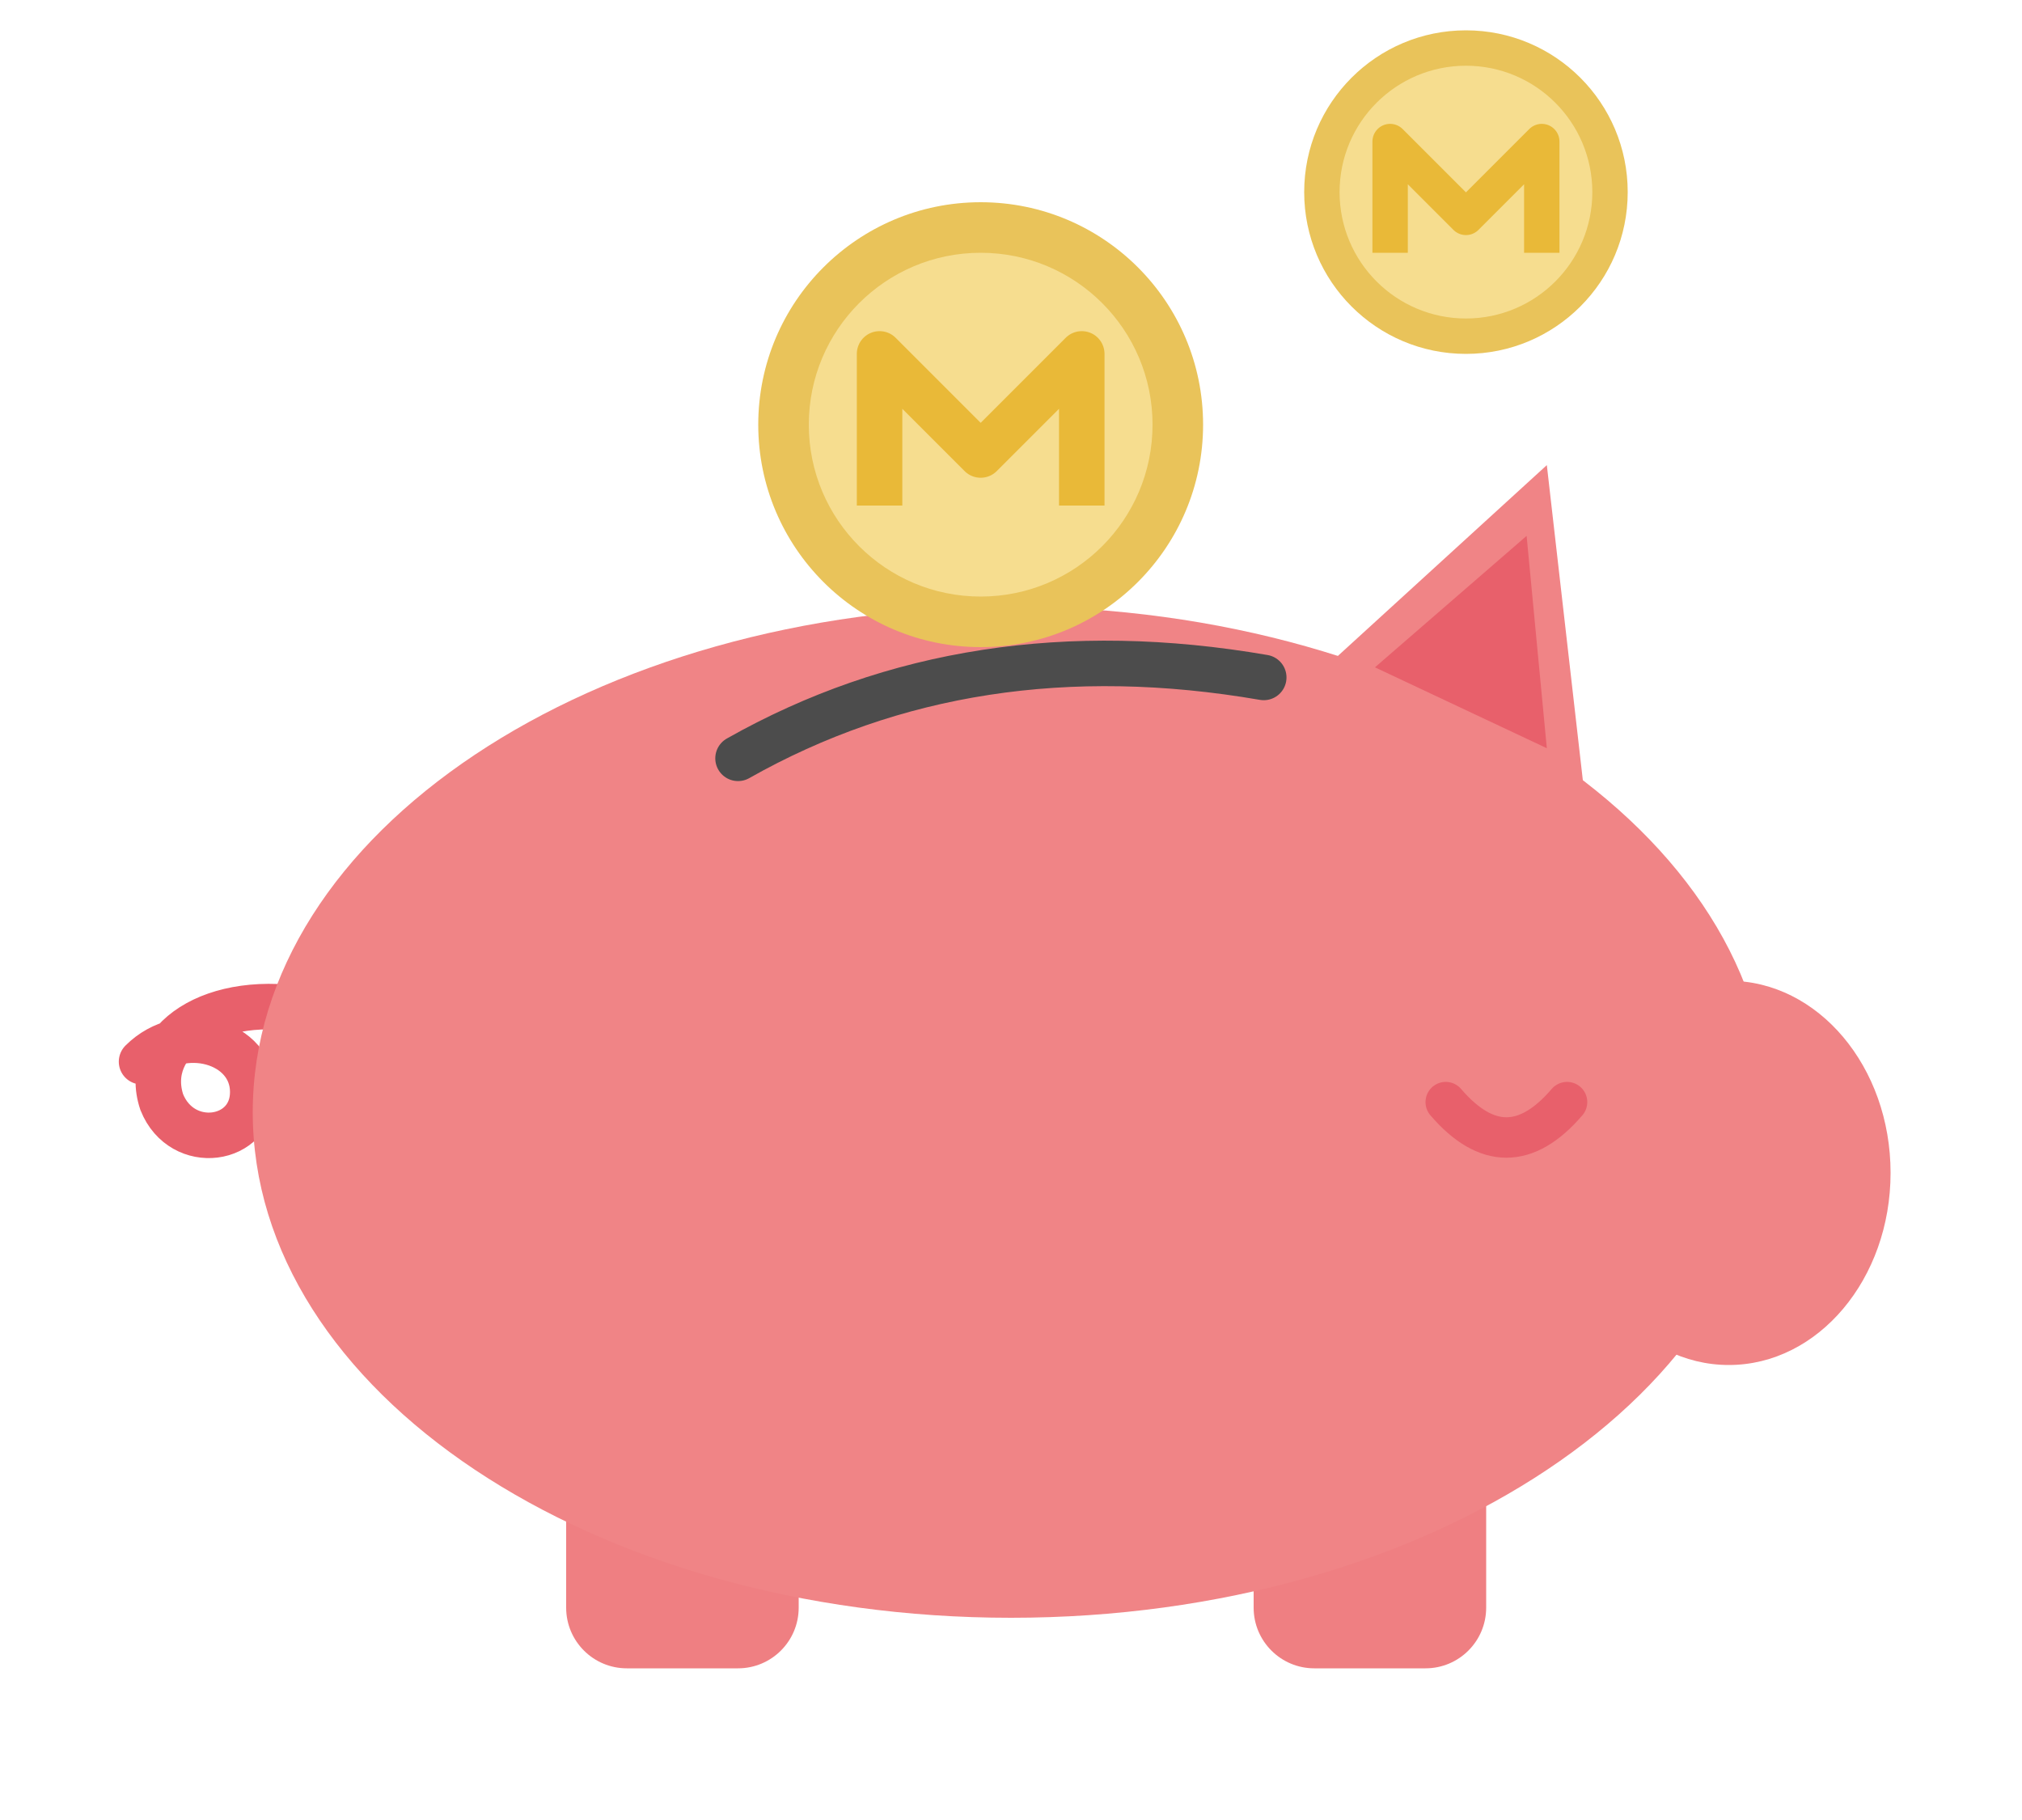
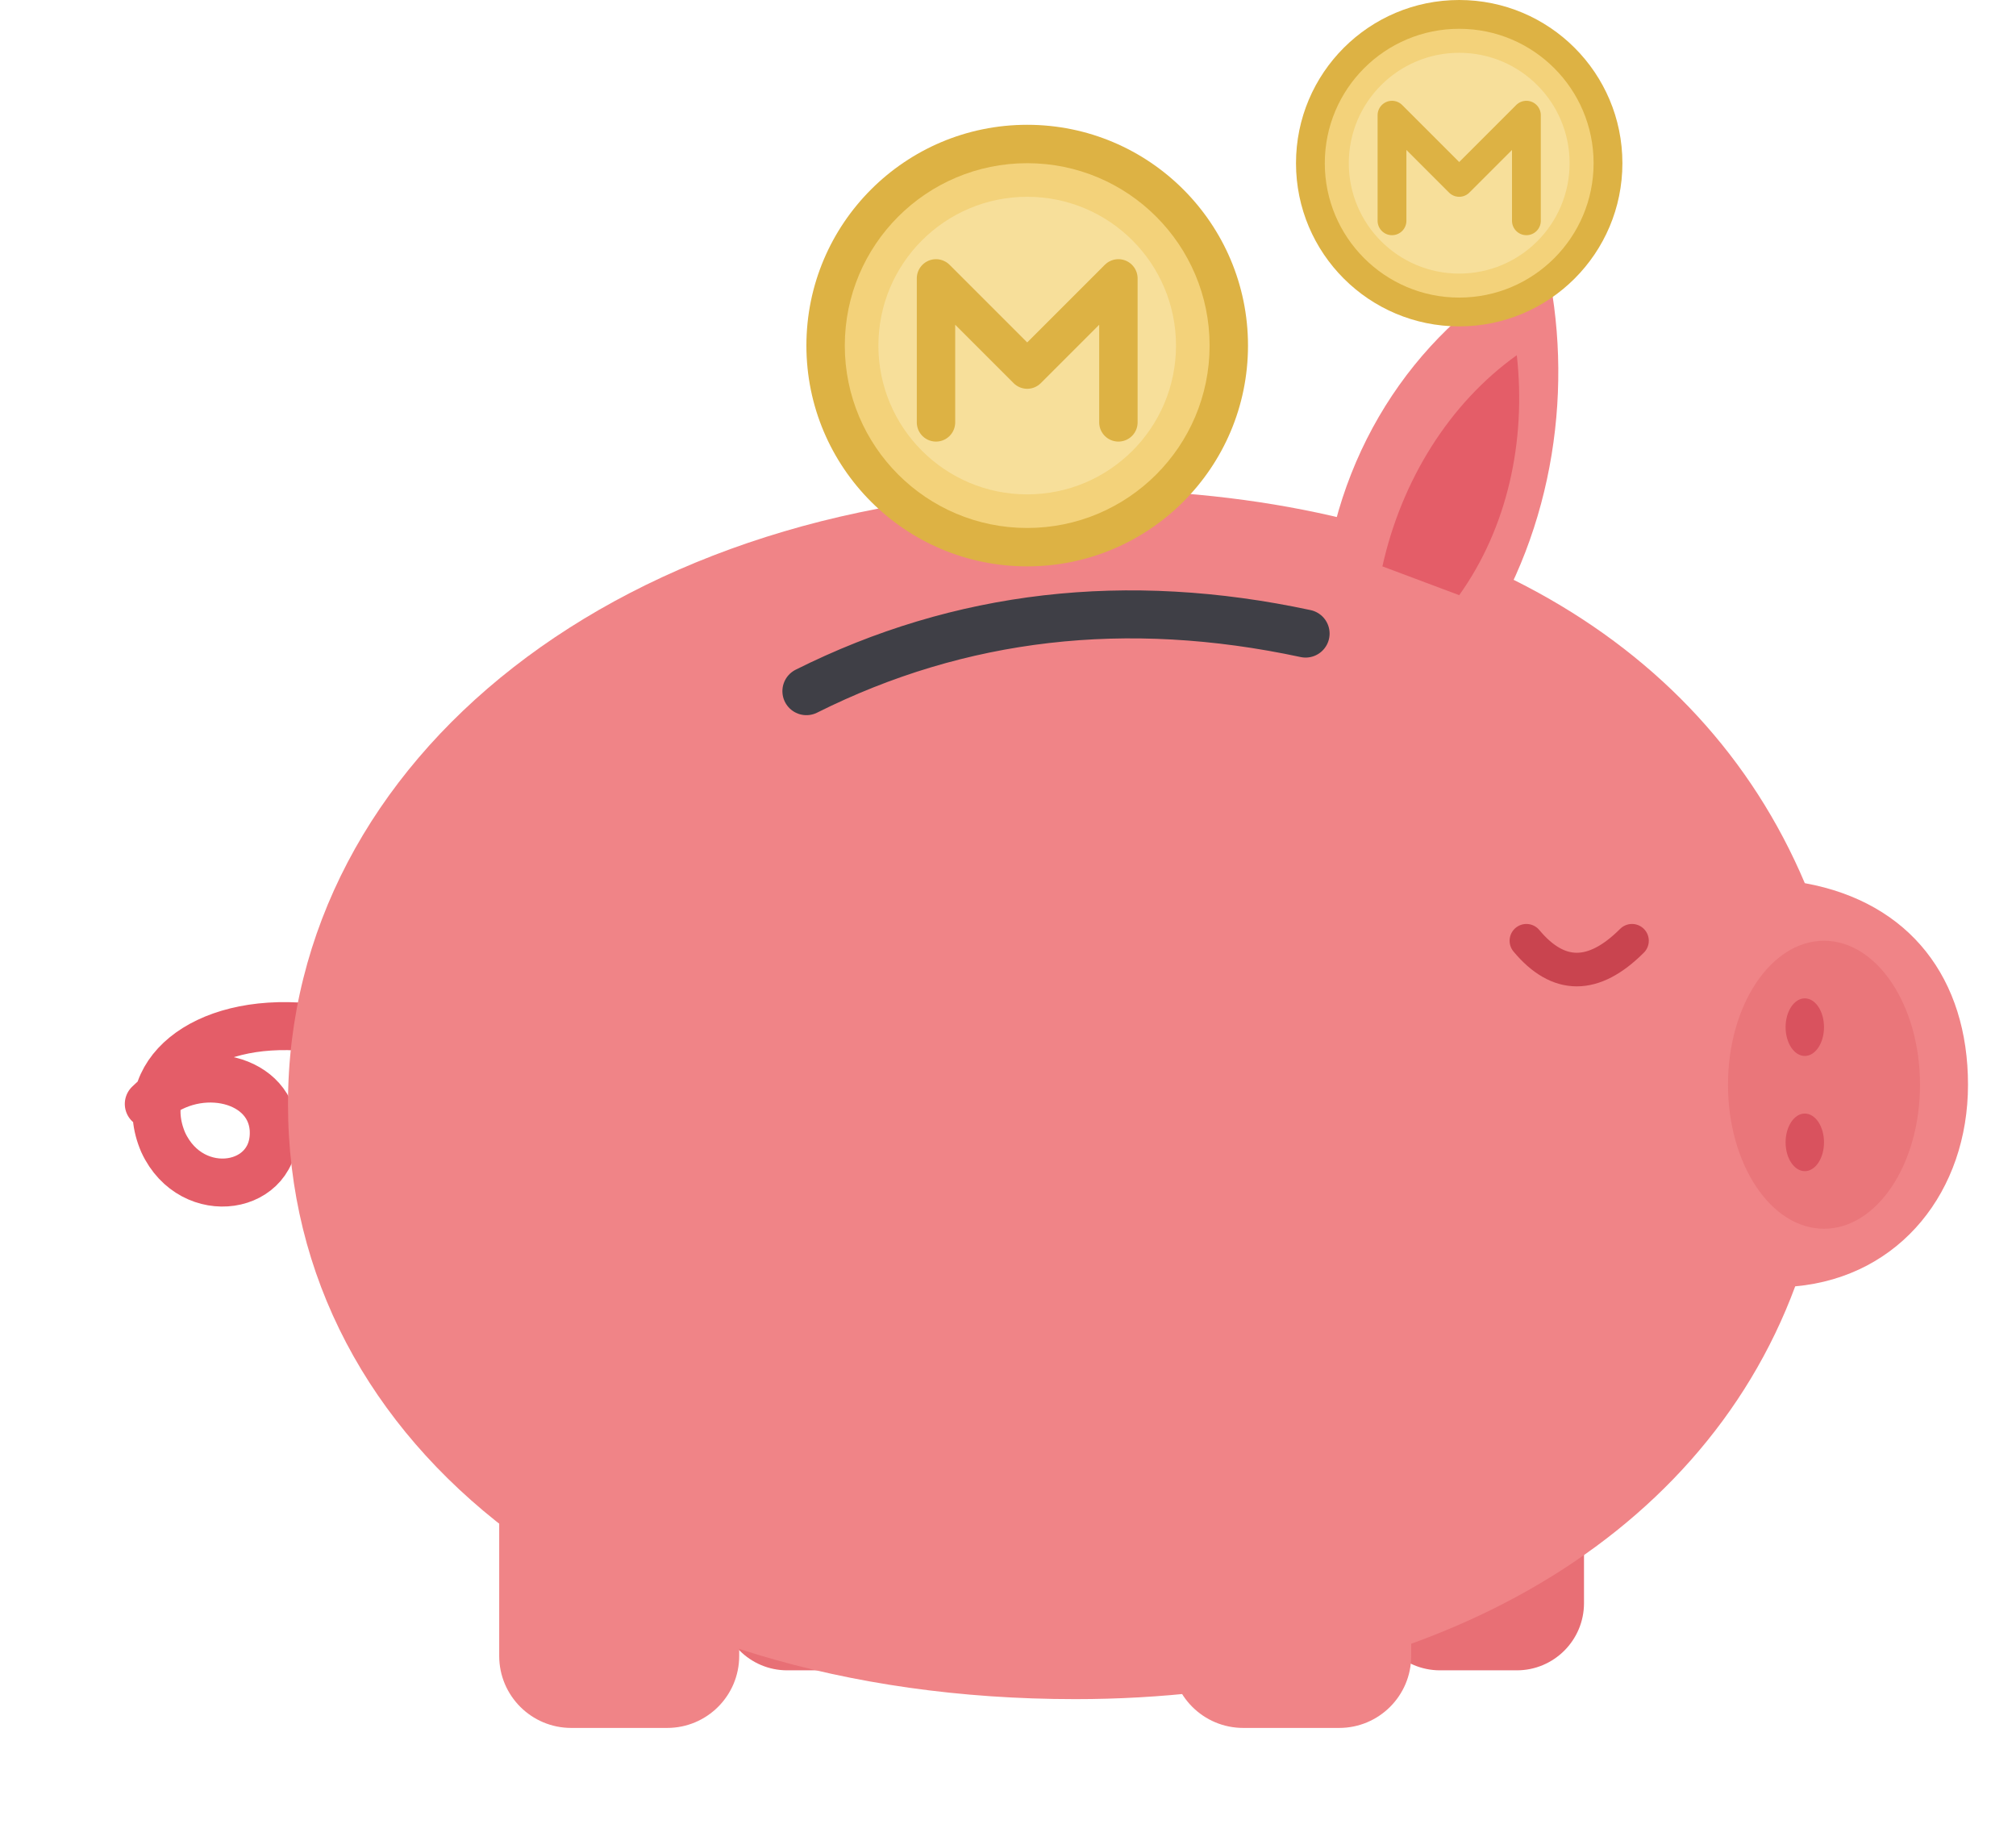
- <svg xmlns="http://www.w3.org/2000/svg" viewBox="0 0 400 360" role="img" aria-label="A piggy bank with two Monero coins dropping in">
-   <path d="M62 200c-20-4-34 6-30 18 4 10 18 8 18-2 0-10-14-14-22-6" fill="none" stroke="#e8606b" stroke-width="9" stroke-linecap="round" />
-   <rect x="112" y="268" width="46" height="62" rx="12" fill="#ef7f82" />
-   <rect x="248" y="268" width="46" height="62" rx="12" fill="#ef7f82" />
-   <ellipse cx="200" cy="220" rx="150" ry="100" fill="#f08486" />
-   <path d="M260 134l46-42 8 70z" fill="#f08486" />
-   <path d="M272 132l30-26 4 42z" fill="#e8606b" />
-   <ellipse cx="342" cy="232" rx="32" ry="38" fill="#f08486" />
-   <path d="M286 218q12 14 24 0" fill="none" stroke="#e8606b" stroke-width="8" stroke-linecap="round" />
-   <path d="M146 150q46-26 104-16" fill="none" stroke="#4c4c4c" stroke-width="9" stroke-linecap="round" />
-   <g transform="translate(150,40)">
-     <circle cx="44" cy="44" r="44" fill="#e9c35a" />
-     <circle cx="44" cy="44" r="34" fill="#f6dd8f" />
-     <path d="M24 60V30l20 20 20-20v30" fill="none" stroke="#e9b938" stroke-width="9" stroke-linejoin="round" />
+ <svg xmlns="http://www.w3.org/2000/svg" viewBox="0 0 420 380" role="img" aria-label="A piggy bank with two Monero coins dropping in">
+   <path d="M64 214c-22-2-36 10-30 24 6 13 24 10 23-3-1-11-17-14-26-5" fill="none" stroke="#e45d68" stroke-width="10" stroke-linecap="round" />
+   <rect x="150" y="276" width="44" height="72" rx="14" fill="#e86f75" />
+   <rect x="286" y="276" width="44" height="72" rx="14" fill="#e86f75" />
+   <rect x="104" y="282" width="50" height="78" rx="15" fill="#f08487" />
+   <rect x="244" y="282" width="50" height="78" rx="15" fill="#f08487" />
+   <path d="M60 230c0-72 70-128 166-128 74 0 128 30 150 82 22 4 34 20 34 42s-14 40-36 42c-20 54-78 86-150 86-96 0-164-52-164-124z" fill="#f08487" />
+   <path d="M276 120c4-30 22-54 46-66 6 26 2 56-14 80z" fill="#f08487" />
+   <path d="M288 118c4-18 14-34 28-44 2 18-2 36-12 50z" fill="#e45d68" />
+   <ellipse cx="380" cy="226" rx="20" ry="30" fill="#ea767a" />
+   <ellipse cx="376" cy="214" rx="4" ry="6" fill="#d9525e" />
+   <ellipse cx="376" cy="238" rx="4" ry="6" fill="#d9525e" />
+   <path d="M318 196q10 12 22 0" fill="none" stroke="#c9444f" stroke-width="7" stroke-linecap="round" />
+   <path d="M168 144q48-24 104-12" fill="none" stroke="#3f3f46" stroke-width="10" stroke-linecap="round" />
+   <g transform="translate(168,26)">
+     <circle cx="46" cy="46" r="46" fill="#ddb244" />
+     <circle cx="46" cy="46" r="38" fill="#f3d27a" />
+     <circle cx="46" cy="46" r="31" fill="#f7df9a" />
+     <path d="M27 62V32l19 19 19-19v30" fill="none" stroke="#ddb244" stroke-width="8" stroke-linecap="round" stroke-linejoin="round" />
  </g>
-   <g transform="translate(258,6)">
-     <circle cx="32" cy="32" r="32" fill="#e9c35a" />
-     <circle cx="32" cy="32" r="25" fill="#f6dd8f" />
-     <path d="M17 44V22l15 15 15-15v22" fill="none" stroke="#e9b938" stroke-width="7" stroke-linejoin="round" />
+   <g transform="translate(270,0)">
+     <circle cx="34" cy="34" r="34" fill="#ddb244" />
+     <circle cx="34" cy="34" r="28" fill="#f3d27a" />
+     <circle cx="34" cy="34" r="23" fill="#f7df9a" />
+     <path d="M20 46V24l14 14 14-14v22" fill="none" stroke="#ddb244" stroke-width="6" stroke-linecap="round" stroke-linejoin="round" />
  </g>
</svg>
